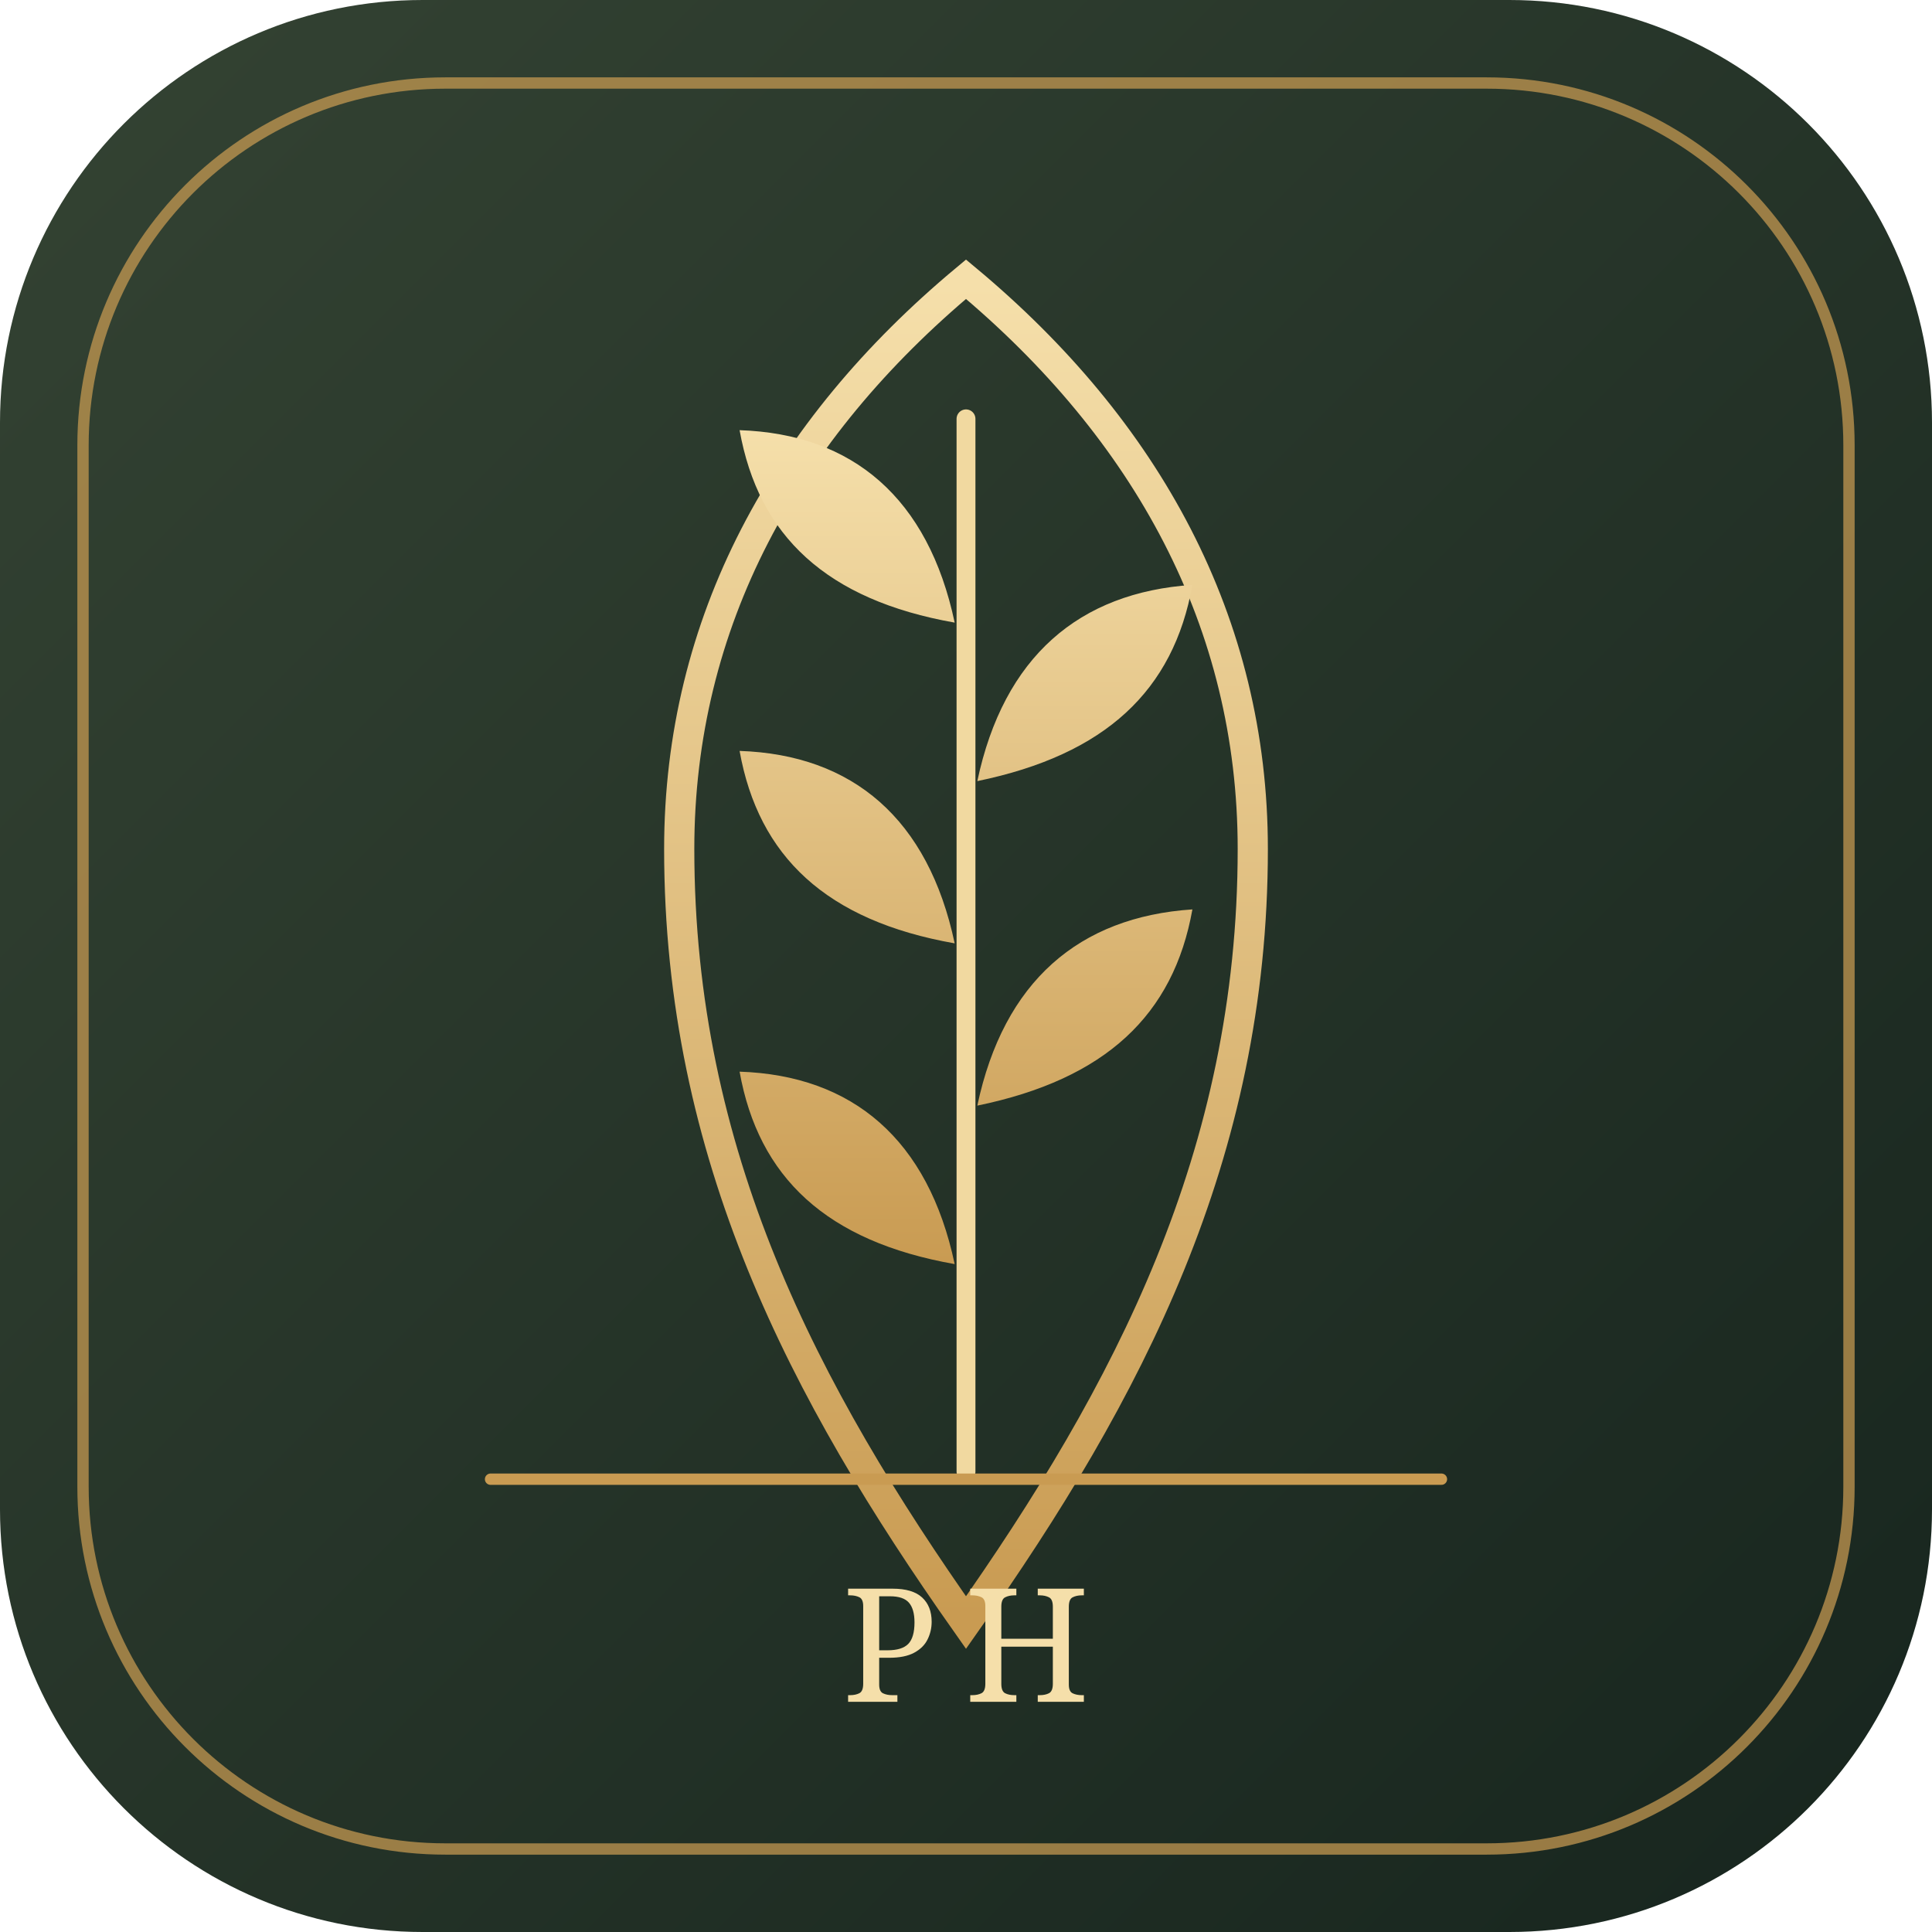
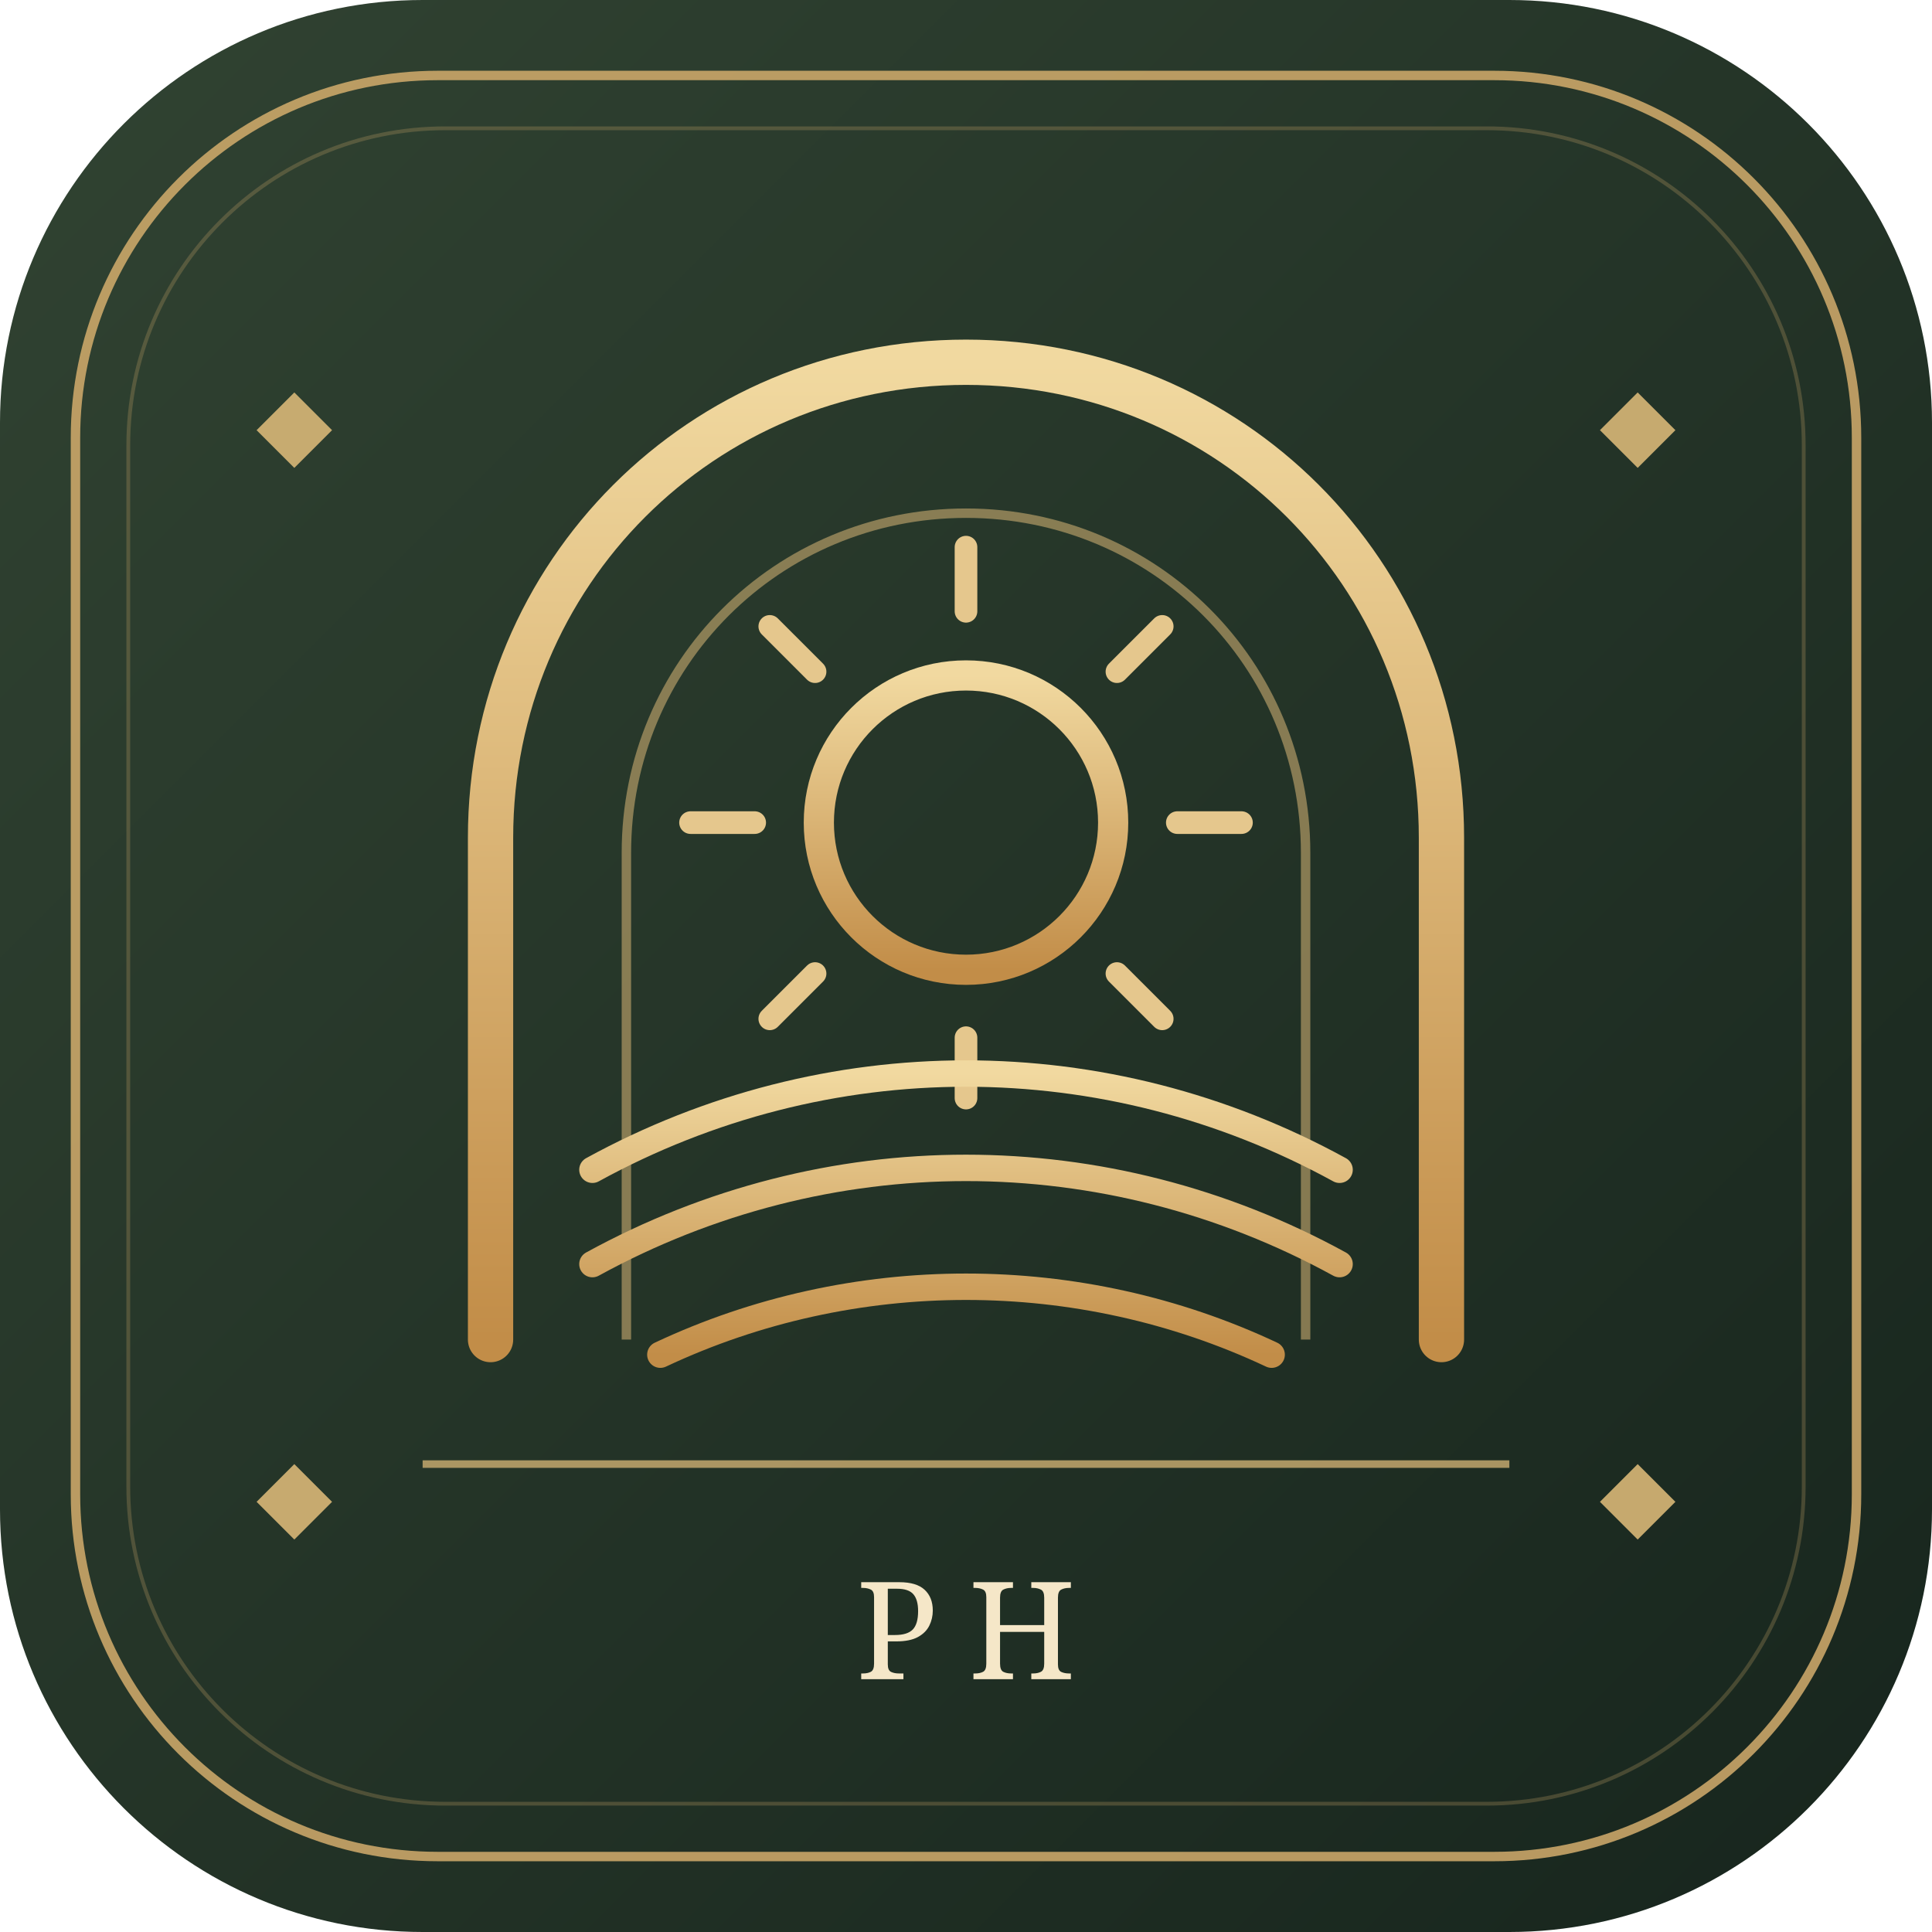
<svg xmlns="http://www.w3.org/2000/svg" viewBox="0 0 512 512">
  <defs>
-     <linearGradient id="bg" x2="1" y2="1">
-       <stop stop-color="#344333" />
-       <stop offset="1" stop-color="#17251e" />
+     <linearGradient id="field" x1="0" y1="0" x2="1" y2="1">
+       <stop stop-color="#314332" />
+       <stop offset="1" stop-color="#17251d" />
    </linearGradient>
-     <linearGradient id="gold" x2="0" y2="1">
-       <stop stop-color="#f5dfaa" />
-       <stop offset="1" stop-color="#c99b52" />
+     <linearGradient id="brass" x1="0" y1="0" x2="0" y2="1">
+       <stop stop-color="#f1d9a0" />
+       <stop offset="1" stop-color="#c28d48" />
    </linearGradient>
  </defs>
-   <rect width="512" height="512" rx="112" fill="url(#bg)" />
-   <rect x="22" y="22" width="468" height="468" rx="96" fill="none" stroke="#c99b52" stroke-opacity=".72" stroke-width="3" />
-   <path d="M256 74c-48 40-76 91-76 151 0 81 33 144 76 205 43-61 76-124 76-205 0-60-28-111-76-151Z" fill="none" stroke="url(#gold)" stroke-width="8" />
-   <path d="M256 111v279" stroke="#f1d9a0" stroke-width="5" stroke-linecap="round" />
-   <path d="M253 165c-34-6-52-23-57-51 30 1 50 18 57 51Zm6 42c34-7 52-24 57-52-30 2-50 19-57 52Zm-6 43c-34-6-52-23-57-51 30 1 50 18 57 51Zm6 43c34-7 52-24 57-52-30 2-50 19-57 52Zm-6 42c-34-6-52-23-57-51 30 1 50 18 57 51Z" fill="url(#gold)" />
-   <path d="M130 392h252" stroke="#c99b52" stroke-width="3" stroke-linecap="round" />
-   <text x="256" y="451" text-anchor="middle" font-family="Georgia,serif" font-size="42" letter-spacing="7" fill="#f5dfaa">PH</text>
+   <rect width="512" height="512" rx="112" fill="url(#field)" />
+   <rect x="20" y="20" width="472" height="472" rx="96" fill="none" stroke="#d4ad6c" stroke-width="2.5" opacity=".85" />
+   <rect x="34" y="34" width="444" height="444" rx="84" fill="none" stroke="#d4ad6c" stroke-width="1" opacity=".25" />
+   <g fill="#d8b777" opacity=".9">
+     <path d="M78 104l10 10-10 10-10-10zM434 104l10 10-10 10-10-10zM78 388l10 10-10 10-10-10zM434 388l10 10-10 10-10-10z" />
+   </g>
+   <path d="M130 355V222c0-70 56-126 126-126s126 56 126 126v133" fill="none" stroke="url(#brass)" stroke-width="12" stroke-linecap="round" />
+   <path d="M166 355V226c0-50 40-90 90-90s90 40 90 90v129" fill="none" stroke="#d8b777" stroke-width="2.5" opacity=".55" />
+   <circle cx="256" cy="218" r="39" fill="none" stroke="url(#brass)" stroke-width="8" />
+   <path d="M256 162v-17M256 291v-16M200 218h-17M329 218h-17M216 178l-12-12M308 270l-12-12M296 178l12-12M204 270l12-12" stroke="#e5c78d" stroke-width="6" stroke-linecap="round" />
+   <path d="M157 310c62-34 136-34 198 0M157 335c62-34 136-34 198 0M175 359c51-24 111-24 162 0" fill="none" stroke="url(#brass)" stroke-width="7" stroke-linecap="round" />
+   <path d="M112 388h288" stroke="#d8b777" stroke-width="2" opacity=".75" />
+   <text x="256" y="445" text-anchor="middle" fill="#f5e7c8" font-family="Georgia,serif" font-size="36" letter-spacing="8">PH</text>
</svg>
